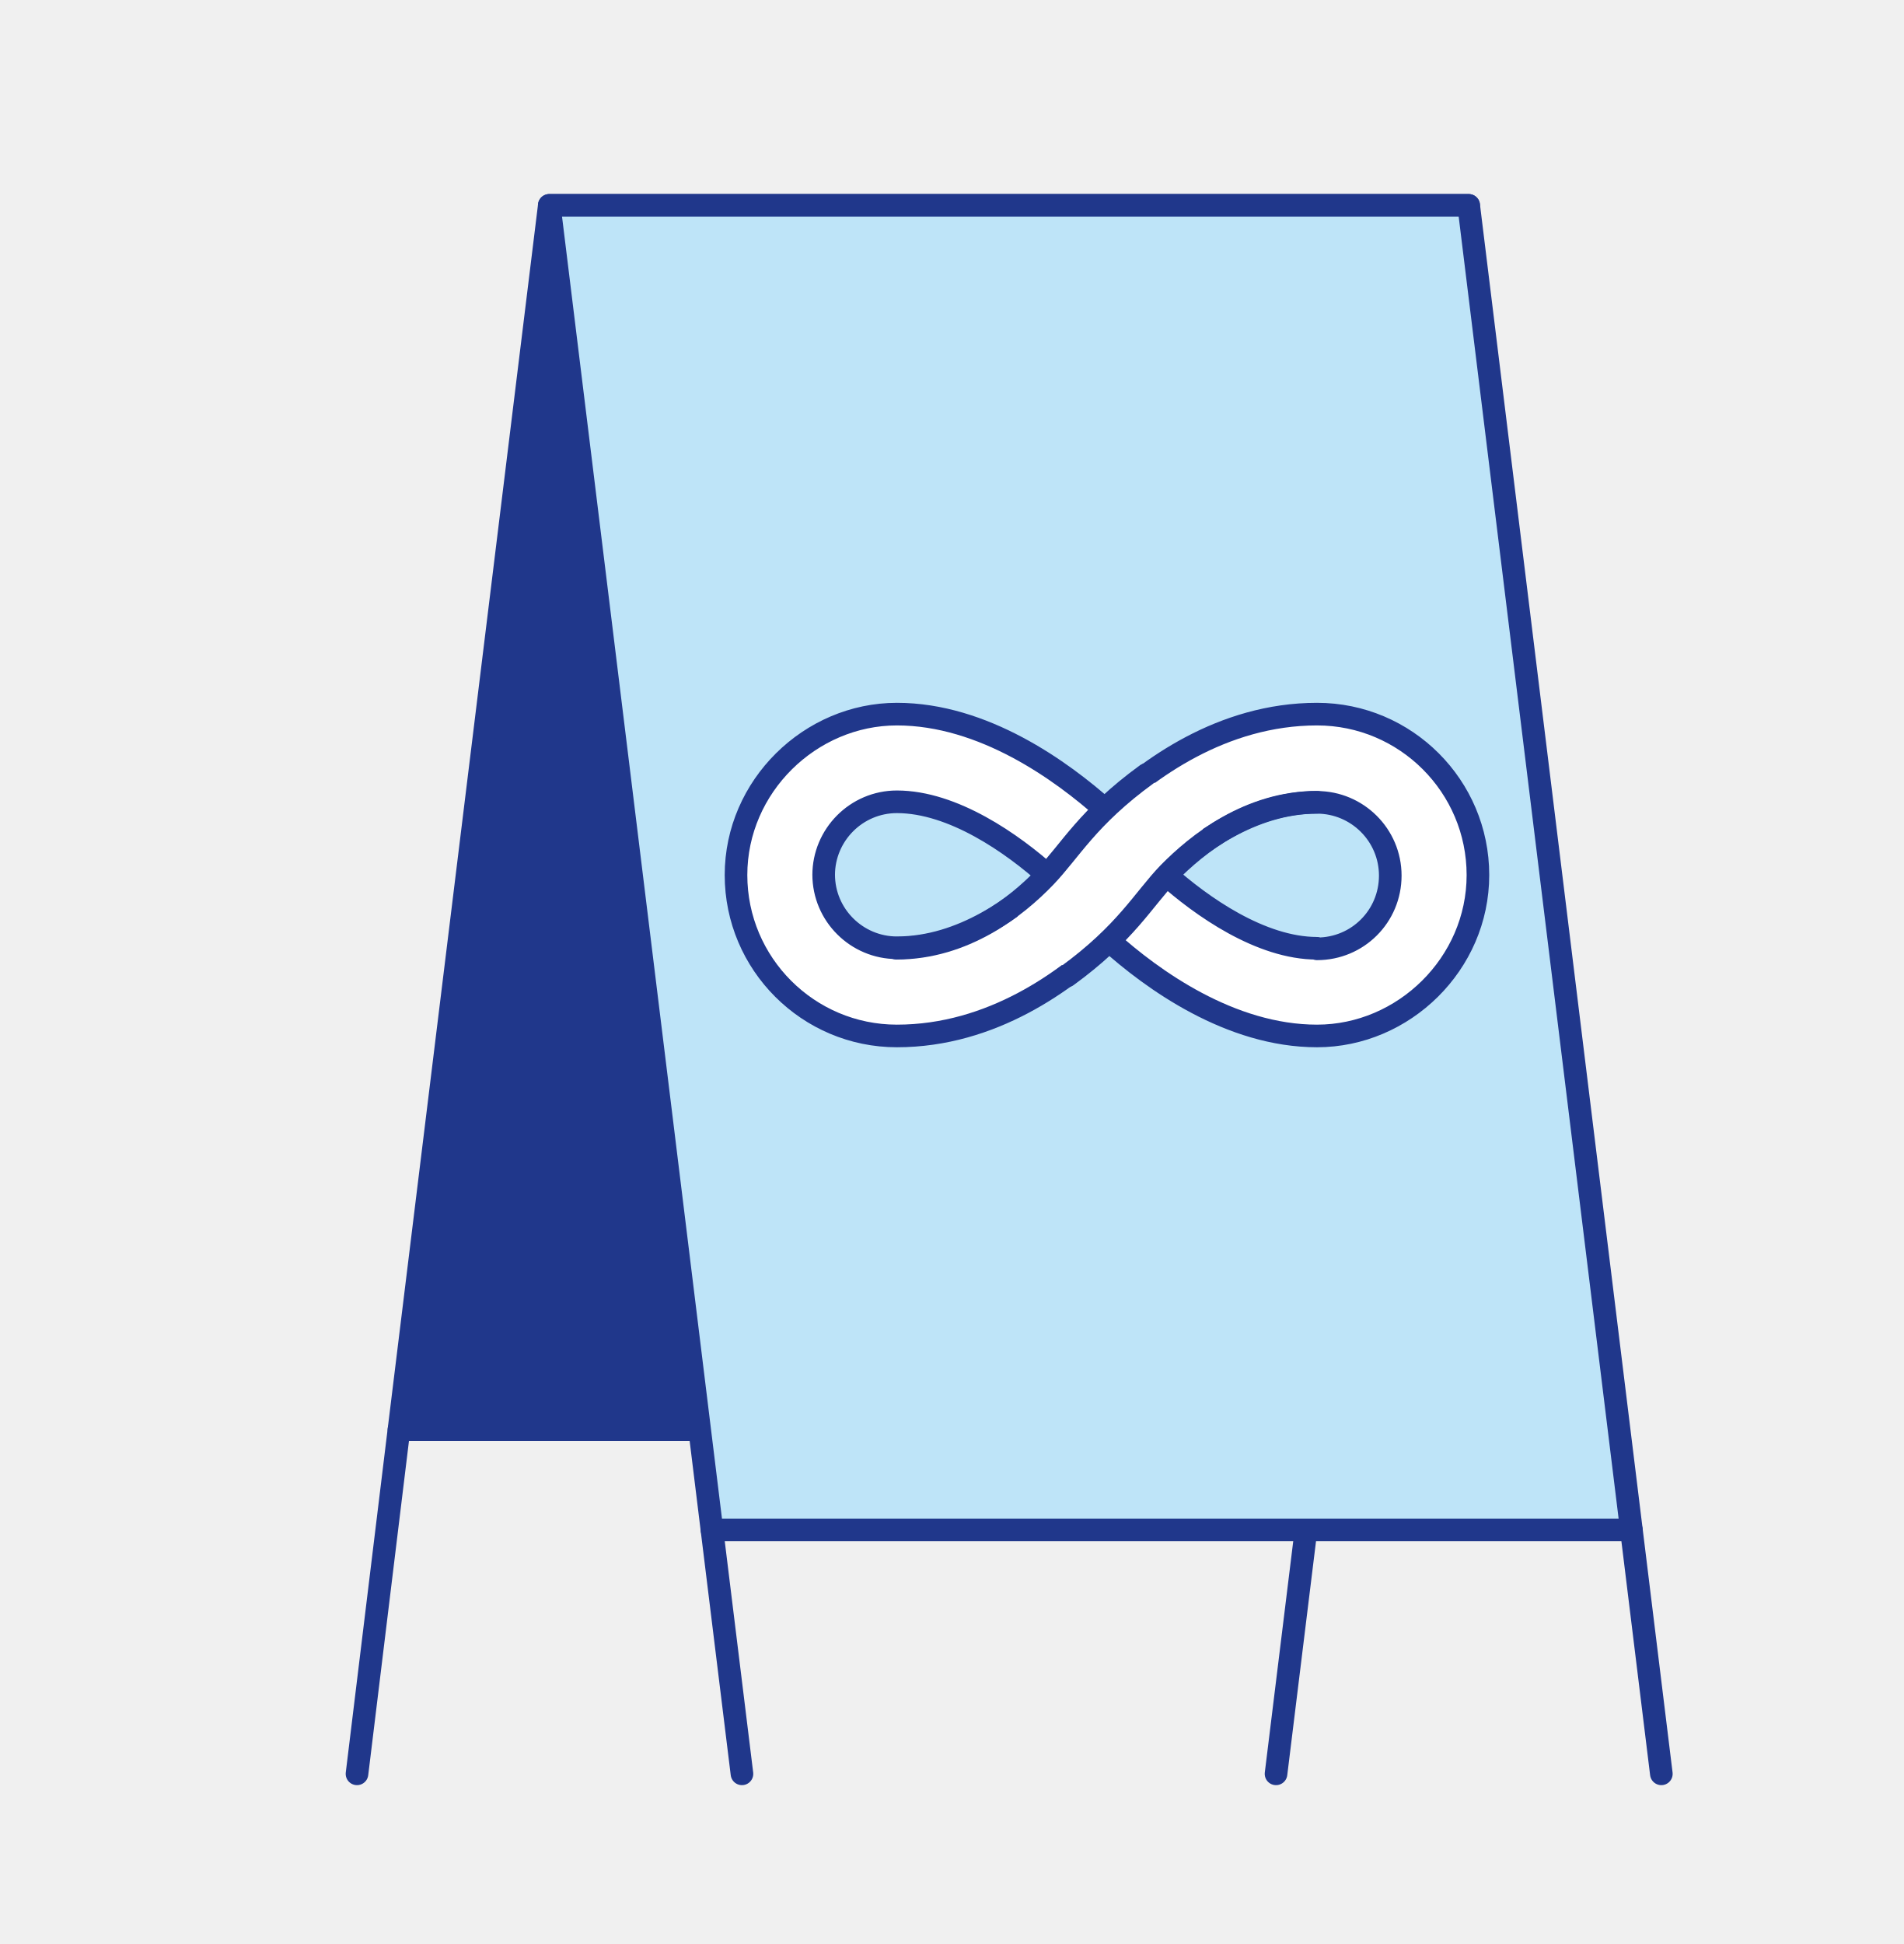
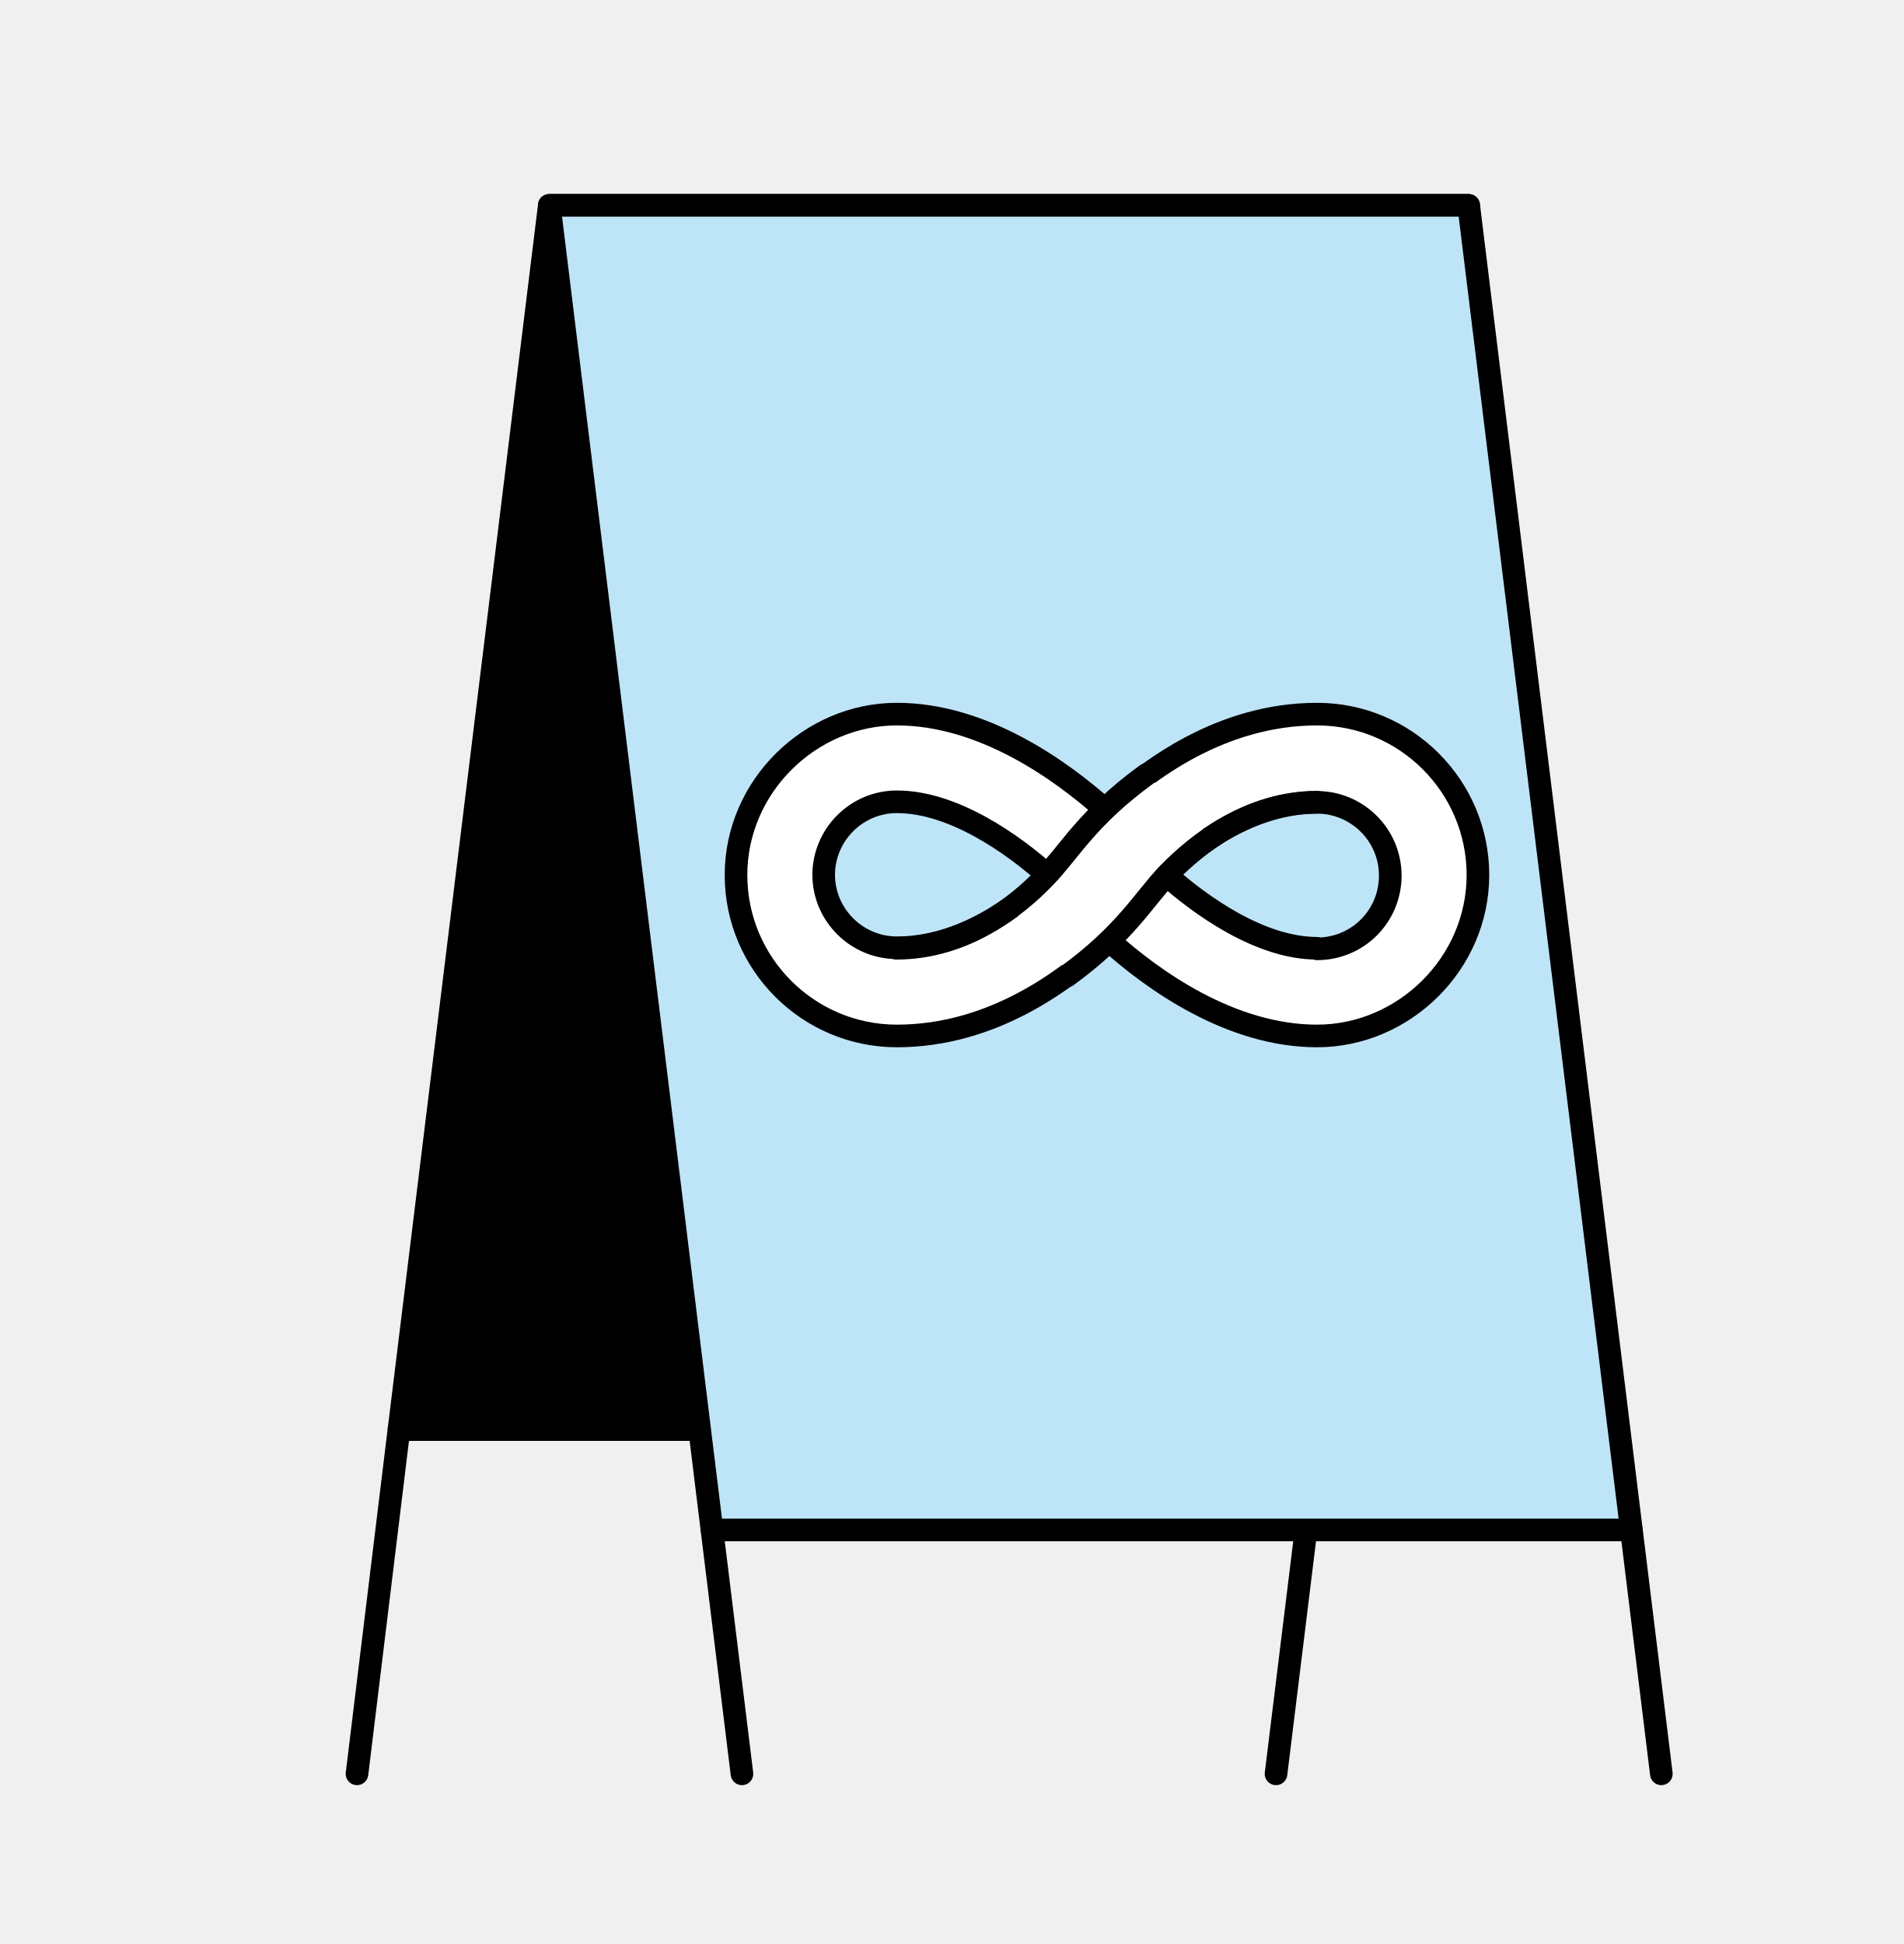
<svg xmlns="http://www.w3.org/2000/svg" width="48" height="49" viewBox="0 0 48 49" fill="none">
-   <path d="M33.237 36.034H10.058L13.848 5.176H37.026L33.237 36.034Z" fill="#20378B" stroke="#20378B" stroke-width="0.57" stroke-linejoin="round" />
-   <path d="M32.925 38.563L32.169 44.711" stroke="#20378B" stroke-width="0.57" stroke-linecap="round" stroke-linejoin="round" />
-   <path d="M10.058 36.034L9 44.711" stroke="#20378B" stroke-width="0.57" stroke-linecap="round" stroke-linejoin="round" />
-   <path d="M17.949 38.563H41.128L37.026 5.176H13.847L17.949 38.563Z" fill="#BEE4F8" stroke="#20378B" stroke-width="0.57" stroke-linejoin="round" />
-   <path d="M17.949 38.563L18.705 44.711" stroke="#20378B" stroke-width="0.57" stroke-linecap="round" stroke-linejoin="round" />
-   <path d="M41.128 38.563L41.883 44.711" stroke="#20378B" stroke-width="0.57" stroke-linecap="round" stroke-linejoin="round" />
+   <path d="M33.237 36.034H10.058L13.848 5.176H37.026L33.237 36.034Z" fill="currentColor" stroke="currentColor" stroke-width="0.57" stroke-linejoin="round" />
+   <path d="M32.925 38.563L32.169 44.711" stroke="currentColor" stroke-width="0.57" stroke-linecap="round" stroke-linejoin="round" />
+   <path d="M10.058 36.034L9 44.711" stroke="currentColor" stroke-width="0.57" stroke-linecap="round" stroke-linejoin="round" />
+   <path d="M17.949 38.563H41.128L37.026 5.176H13.847L17.949 38.563Z" fill="#BEE4F8" stroke="currentColor" stroke-width="0.57" stroke-linejoin="round" />
+   <path d="M17.949 38.563L18.705 44.711" stroke="currentColor" stroke-width="0.57" stroke-linecap="round" stroke-linejoin="round" />
+   <path d="M41.128 38.563L41.883 44.711" stroke="currentColor" stroke-width="0.57" stroke-linecap="round" stroke-linejoin="round" />
  <path d="M33.203 18C30.805 18 28.918 19.401 27.867 20.412C26.762 19.428 24.795 18 22.611 18C20.428 18 18.555 19.819 18.555 22.056C18.555 24.293 20.375 26.112 22.611 26.112C25.01 26.112 26.897 24.711 27.948 23.7C29.053 24.697 31.02 26.112 33.203 26.112C35.386 26.112 37.259 24.293 37.259 22.056C37.259 19.819 35.44 18 33.203 18ZM20.765 22.056C20.765 21.046 21.587 20.21 22.611 20.21C24.026 20.21 25.522 21.261 26.439 22.083C25.671 22.824 24.269 23.889 22.611 23.889C21.601 23.889 20.765 23.067 20.765 22.043M33.203 23.889C31.788 23.889 30.293 22.838 29.376 22.016C30.144 21.274 31.546 20.21 33.203 20.21C34.214 20.21 35.049 21.032 35.049 22.056C35.049 23.08 34.227 23.902 33.203 23.902" fill="white" />
-   <path d="M33.203 18C30.805 18 28.918 19.401 27.867 20.412C26.762 19.428 24.795 18 22.611 18C20.428 18 18.555 19.819 18.555 22.056C18.555 24.293 20.375 26.112 22.611 26.112C25.01 26.112 26.897 24.711 27.948 23.7C29.053 24.697 31.02 26.112 33.203 26.112C35.386 26.112 37.259 24.293 37.259 22.056C37.259 19.819 35.44 18 33.203 18ZM20.765 22.056C20.765 21.046 21.587 20.21 22.611 20.21C24.026 20.21 25.522 21.261 26.439 22.083C25.671 22.824 24.269 23.889 22.611 23.889C21.601 23.889 20.765 23.067 20.765 22.043V22.056ZM33.203 23.902C31.788 23.902 30.293 22.851 29.376 22.029C30.144 21.288 31.546 20.224 33.203 20.224C34.214 20.224 35.049 21.046 35.049 22.07C35.049 23.094 34.227 23.916 33.203 23.916V23.902Z" stroke="#20378B" stroke-width="0.57" stroke-linejoin="round" />
+   <path d="M33.203 18C30.805 18 28.918 19.401 27.867 20.412C26.762 19.428 24.795 18 22.611 18C20.428 18 18.555 19.819 18.555 22.056C18.555 24.293 20.375 26.112 22.611 26.112C25.01 26.112 26.897 24.711 27.948 23.7C29.053 24.697 31.02 26.112 33.203 26.112C35.386 26.112 37.259 24.293 37.259 22.056C37.259 19.819 35.44 18 33.203 18ZM20.765 22.056C20.765 21.046 21.587 20.21 22.611 20.21C24.026 20.21 25.522 21.261 26.439 22.083C25.671 22.824 24.269 23.889 22.611 23.889C21.601 23.889 20.765 23.067 20.765 22.043V22.056ZM33.203 23.902C31.788 23.902 30.293 22.851 29.376 22.029C30.144 21.288 31.546 20.224 33.203 20.224C34.214 20.224 35.049 21.046 35.049 22.07C35.049 23.094 34.227 23.916 33.203 23.916V23.902Z" stroke="currentColor" stroke-width="0.57" stroke-linejoin="round" />
  <path d="M28.811 19.6C27.423 20.637 26.978 21.459 26.358 22.106C26.143 22.335 25.86 22.578 25.55 22.82C25.779 23.575 26.345 24.181 27.073 24.464C28.407 23.454 28.865 22.645 29.458 22.012C29.714 21.742 30.051 21.446 30.441 21.176C30.172 20.435 29.566 19.856 28.811 19.613" fill="white" />
-   <path d="M33.204 20.221C31.492 20.221 30.185 21.272 29.458 22.013C28.824 22.674 28.38 23.523 26.897 24.601" stroke="#20378B" stroke-width="0.57" stroke-miterlimit="10" stroke-linecap="round" />
-   <path d="M22.598 23.901C24.309 23.901 25.617 22.863 26.344 22.108C26.978 21.448 27.422 20.599 28.905 19.521" stroke="#20378B" stroke-width="0.57" stroke-miterlimit="10" stroke-linecap="round" />
+   <path d="M33.204 20.221C31.492 20.221 30.185 21.272 29.458 22.013C28.824 22.674 28.38 23.523 26.897 24.601" stroke="currentColor" stroke-width="0.57" stroke-miterlimit="10" stroke-linecap="round" />
+   <path d="M22.598 23.901C24.309 23.901 25.617 22.863 26.344 22.108C26.978 21.448 27.422 20.599 28.905 19.521" stroke="currentColor" stroke-width="0.57" stroke-miterlimit="10" stroke-linecap="round" />
</svg>
